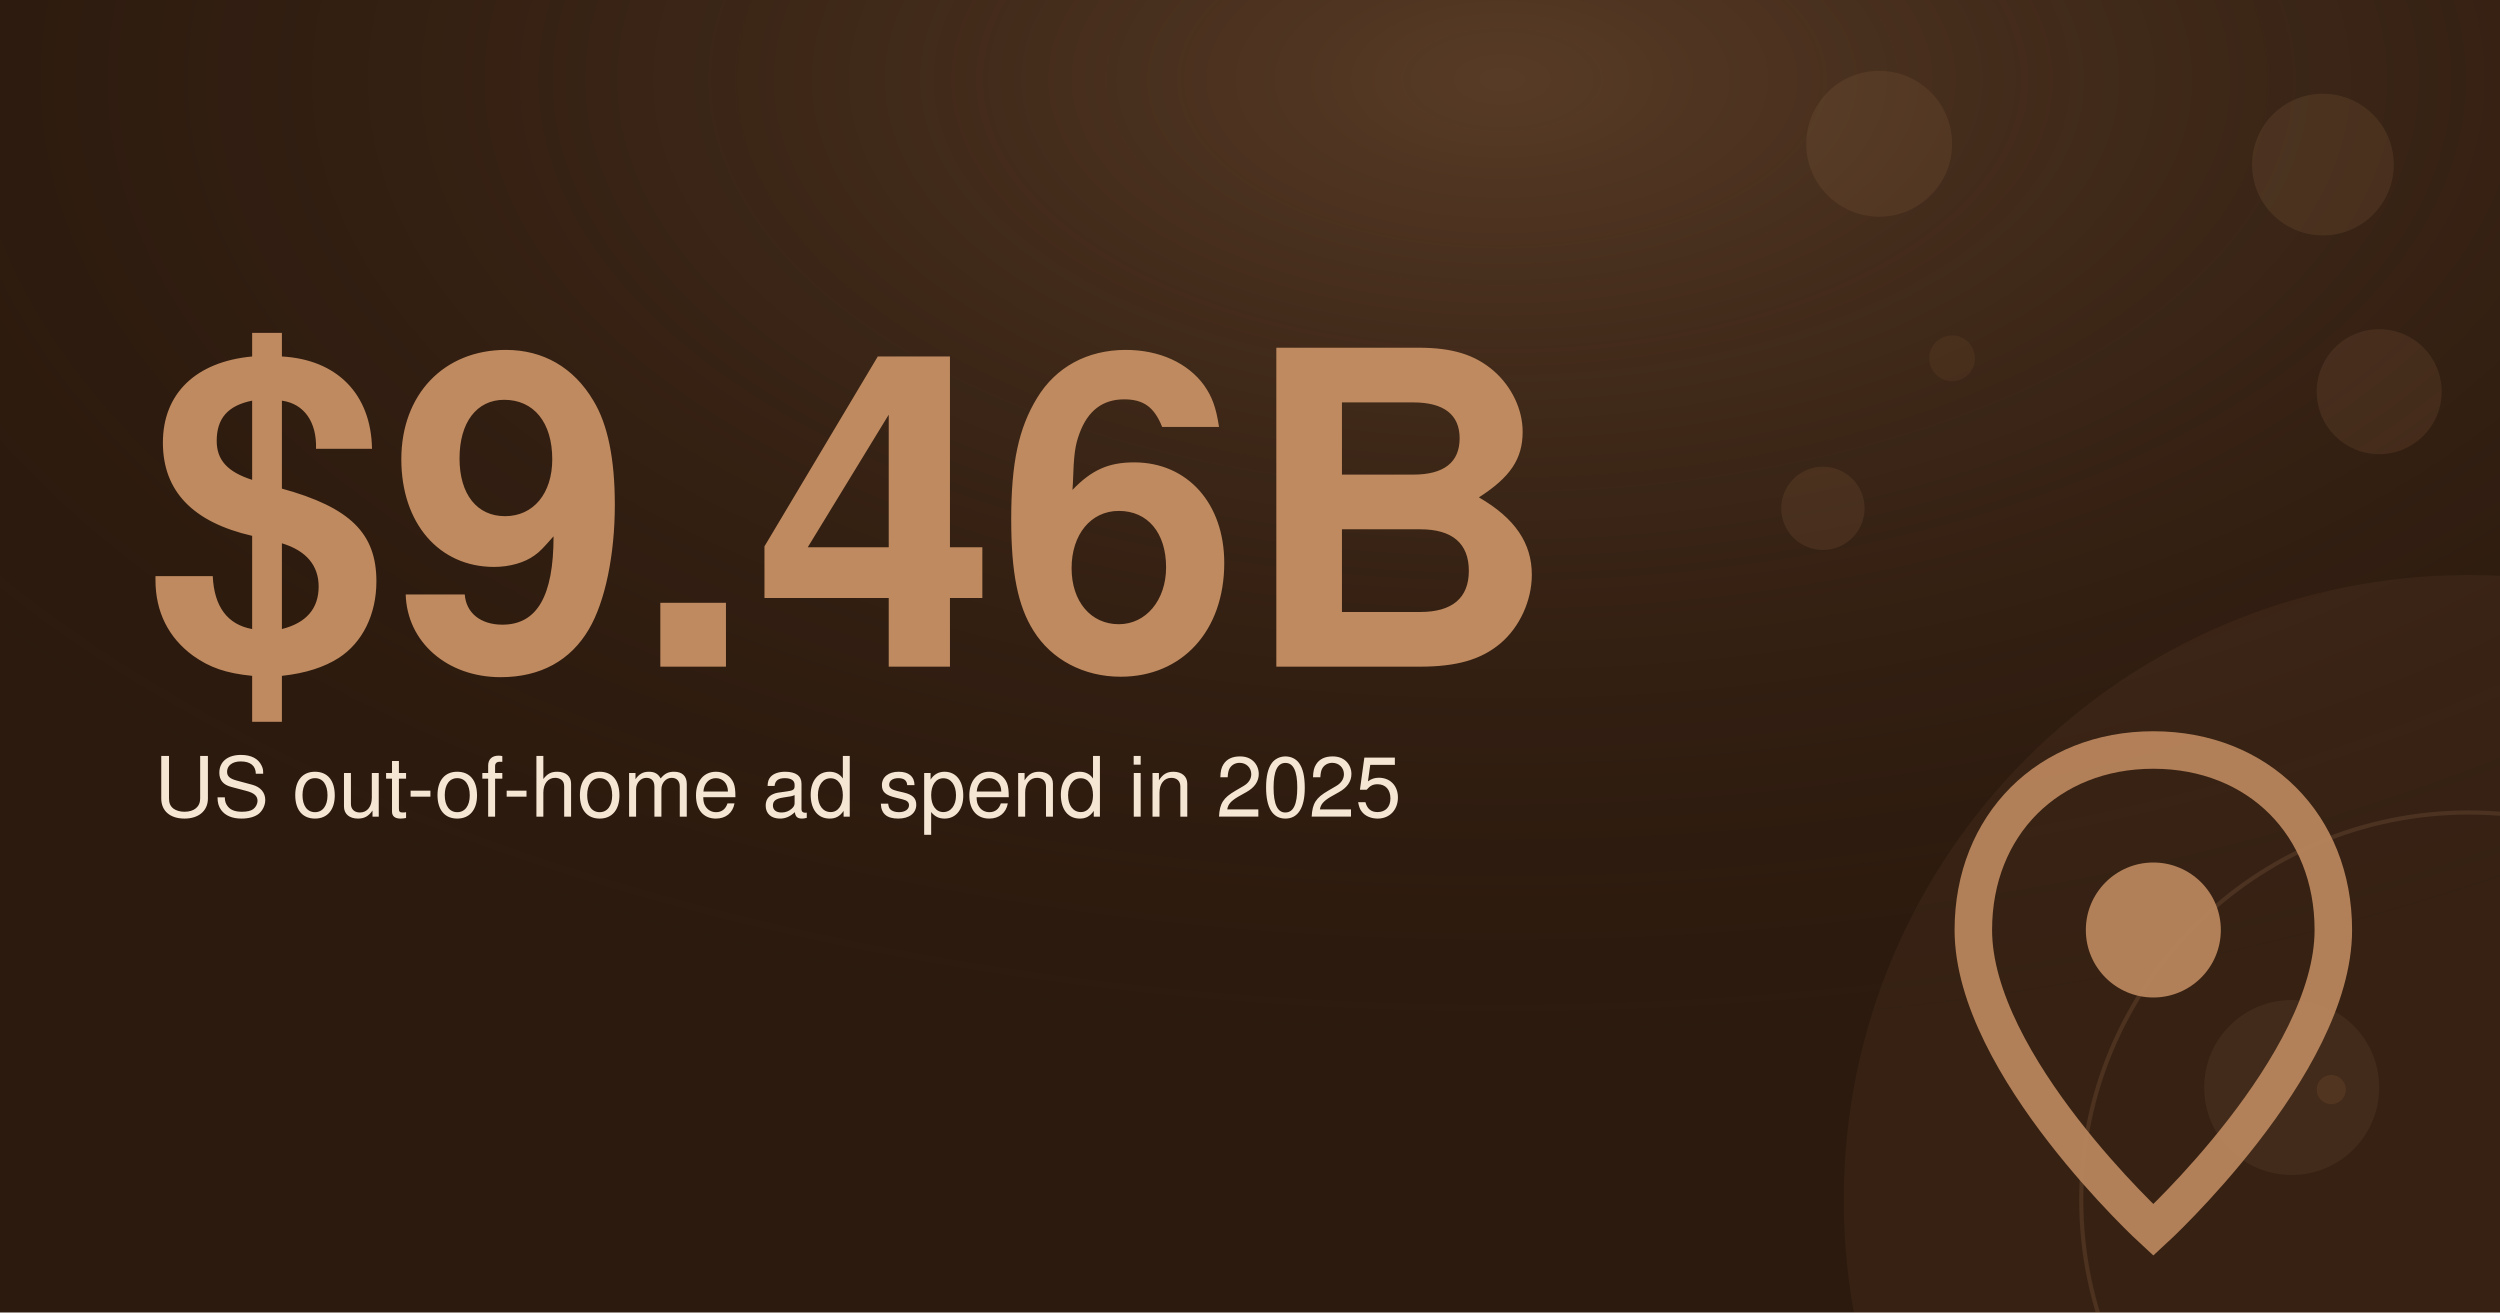
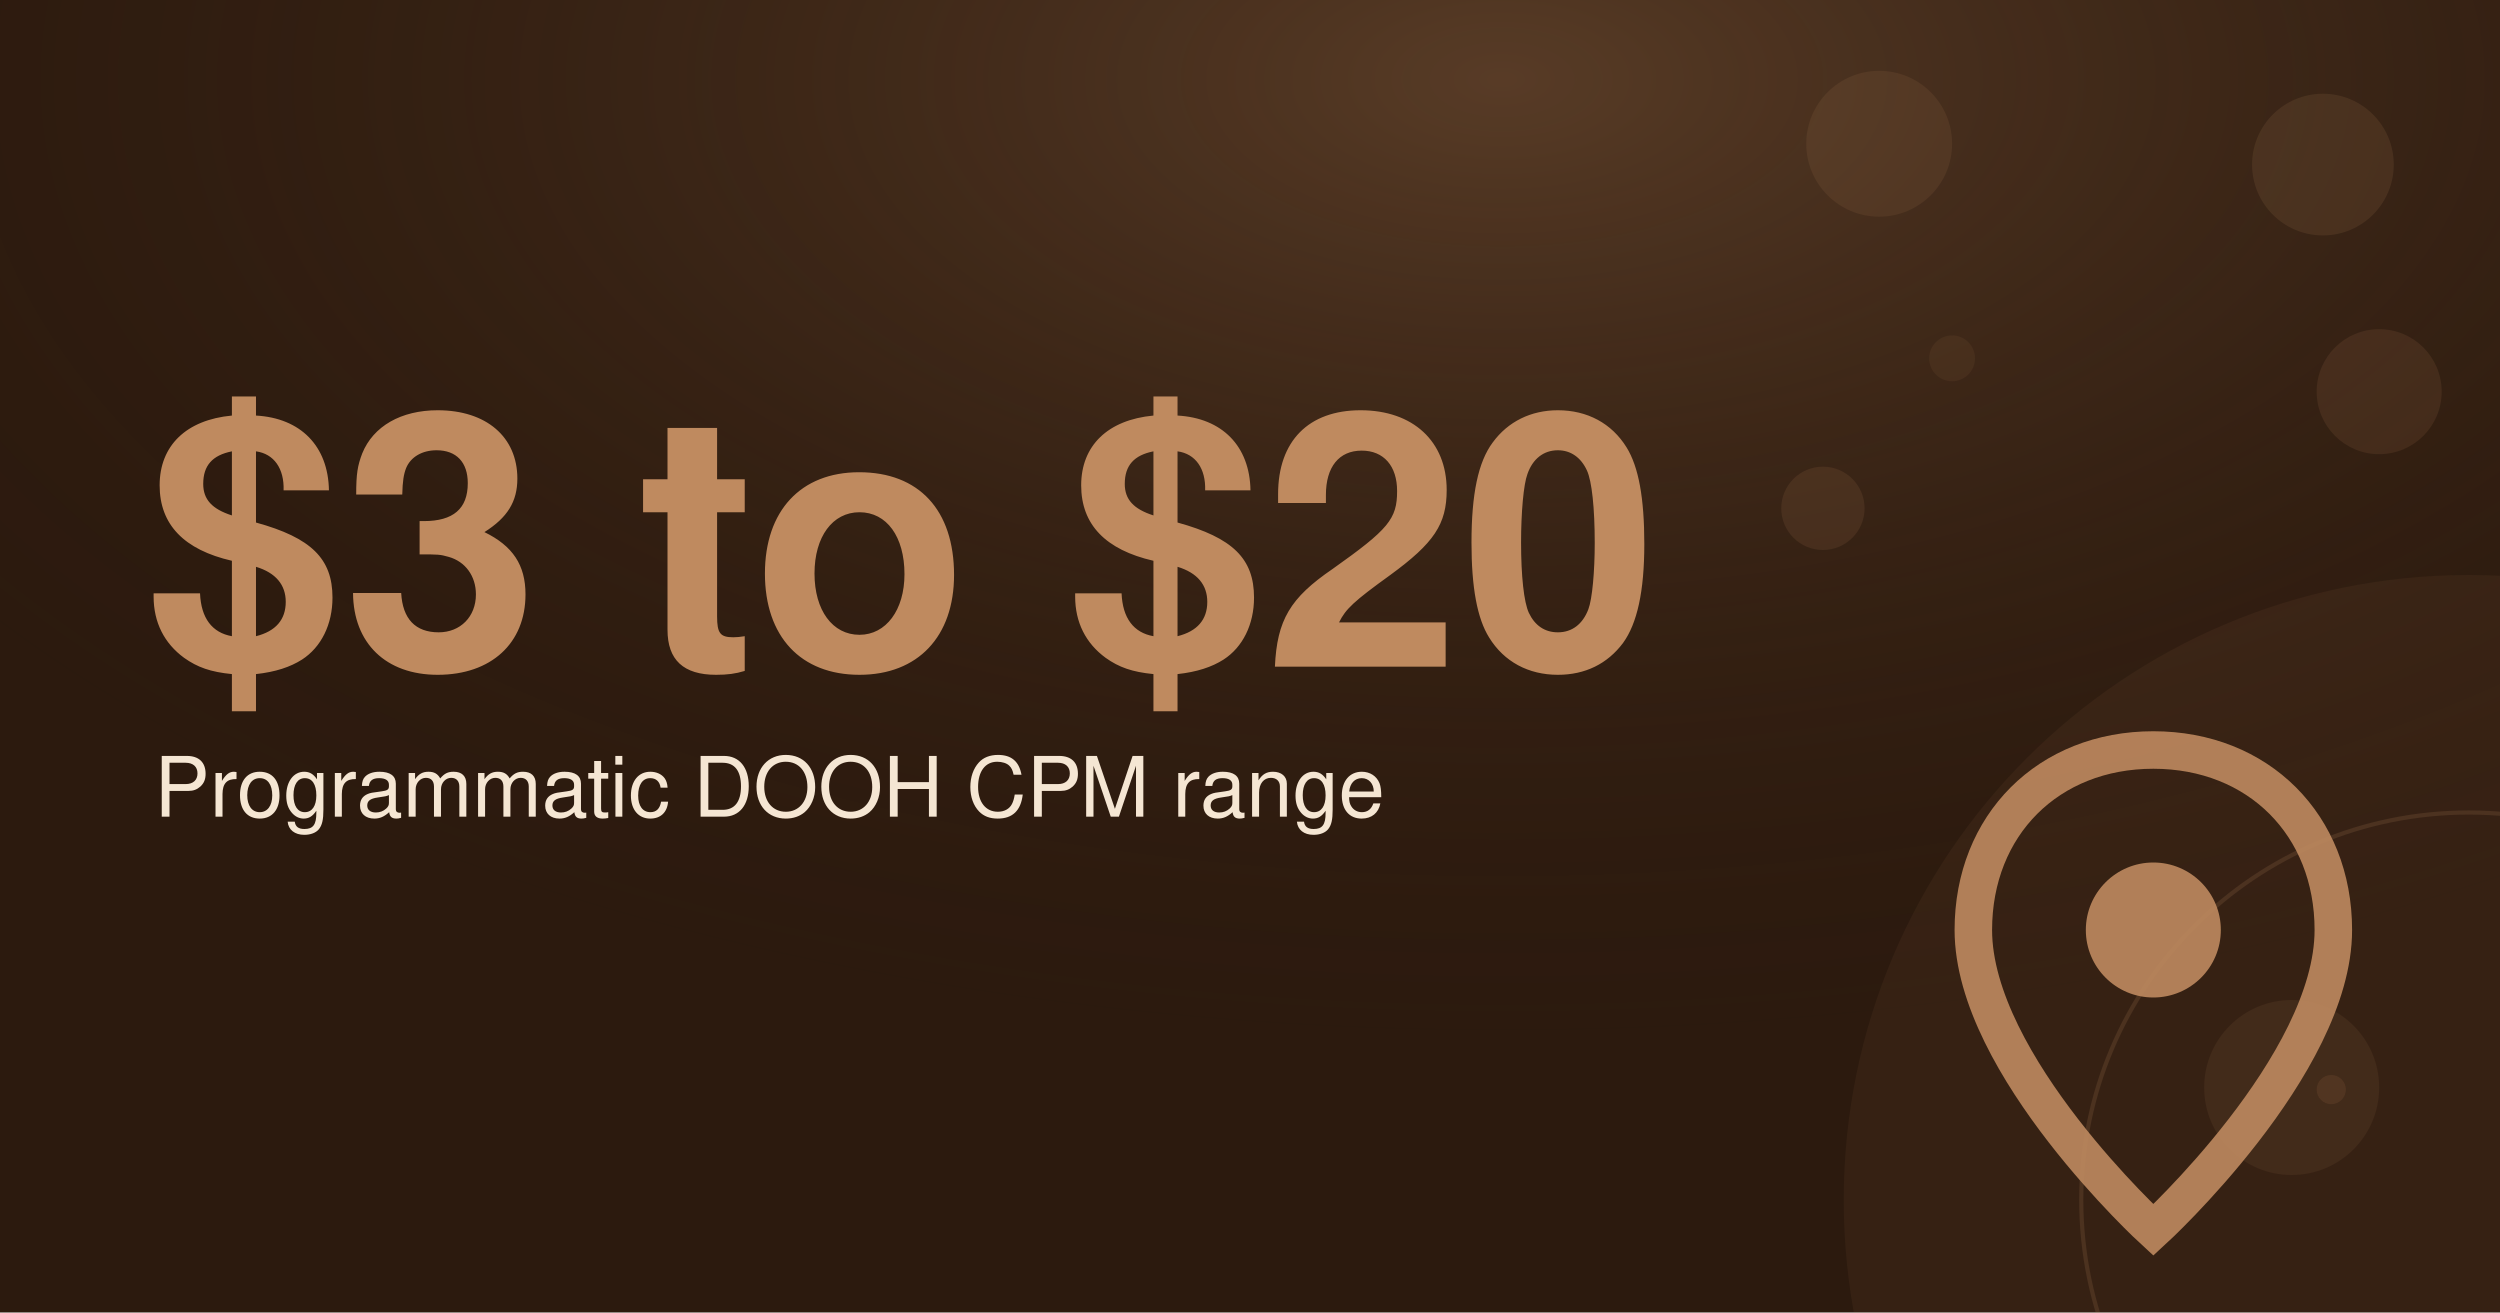
<svg xmlns="http://www.w3.org/2000/svg" width="1200" height="630" viewBox="0 0 1200 630" role="img" aria-label="Programmatic DOOH Strategy for Local Businesses">
  <defs>
    <radialGradient id="g" cx="60%" cy="6%" r="75%">
      <stop offset="0" stop-color="#bf8a5f" stop-opacity="0.30" />
      <stop offset="1" stop-color="#2c1a0e" stop-opacity="0" />
    </radialGradient>
  </defs>
  <rect width="1200" height="630" fill="#2c1a0e" />
  <rect width="1200" height="630" fill="url(#g)" />
  <circle cx="937" cy="172" r="11" fill="#bf8a5f" fill-opacity="0.08" />
  <circle cx="875" cy="244" r="20" fill="#bf8a5f" fill-opacity="0.12" />
  <circle cx="1115" cy="79" r="34" fill="#bf8a5f" fill-opacity="0.13" />
  <circle cx="1119" cy="523" r="7" fill="#bf8a5f" fill-opacity="0.12" />
  <circle cx="902" cy="69" r="35" fill="#bf8a5f" fill-opacity="0.11" />
  <circle cx="1142" cy="188" r="30" fill="#bf8a5f" fill-opacity="0.12" />
  <circle cx="1100" cy="522" r="42" fill="#bf8a5f" fill-opacity="0.09" />
  <circle cx="1185" cy="576" r="300" fill="#bf8a5f" fill-opacity="0.07" />
  <circle cx="1185" cy="576" r="186" fill="none" stroke="#bf8a5f" stroke-opacity="0.16" stroke-width="2" />
  <g transform="translate(940 360) scale(3.6)" opacity="0.9">
    <path d="M26 0C12 0 2 10 2 24c0 18 24 40 24 40s24-22 24-40C50 10 40 0 26 0z" fill="none" stroke="#bf8a5f" stroke-width="5" />
    <circle cx="26" cy="24" r="9" fill="#bf8a5f" />
  </g>
-   <text x="70" y="320" font-family="Helvetica, Arial, sans-serif" font-size="210" font-weight="800" fill="#bf8a5f">$9.46B</text>
-   <text x="74" y="392" font-family="Helvetica, Arial, sans-serif" font-size="40" fill="#f5e6d3">US out-of-home ad spend in 2025</text>
+   <text x="70" y="320" font-family="Helvetica, Arial, sans-serif" font-size="170" font-weight="800" fill="#bf8a5f">$3 to $20</text>
+   <text x="74" y="392" font-family="Helvetica, Arial, sans-serif" font-size="40" fill="#f5e6d3">Programmatic DOOH CPM range</text>
</svg>
